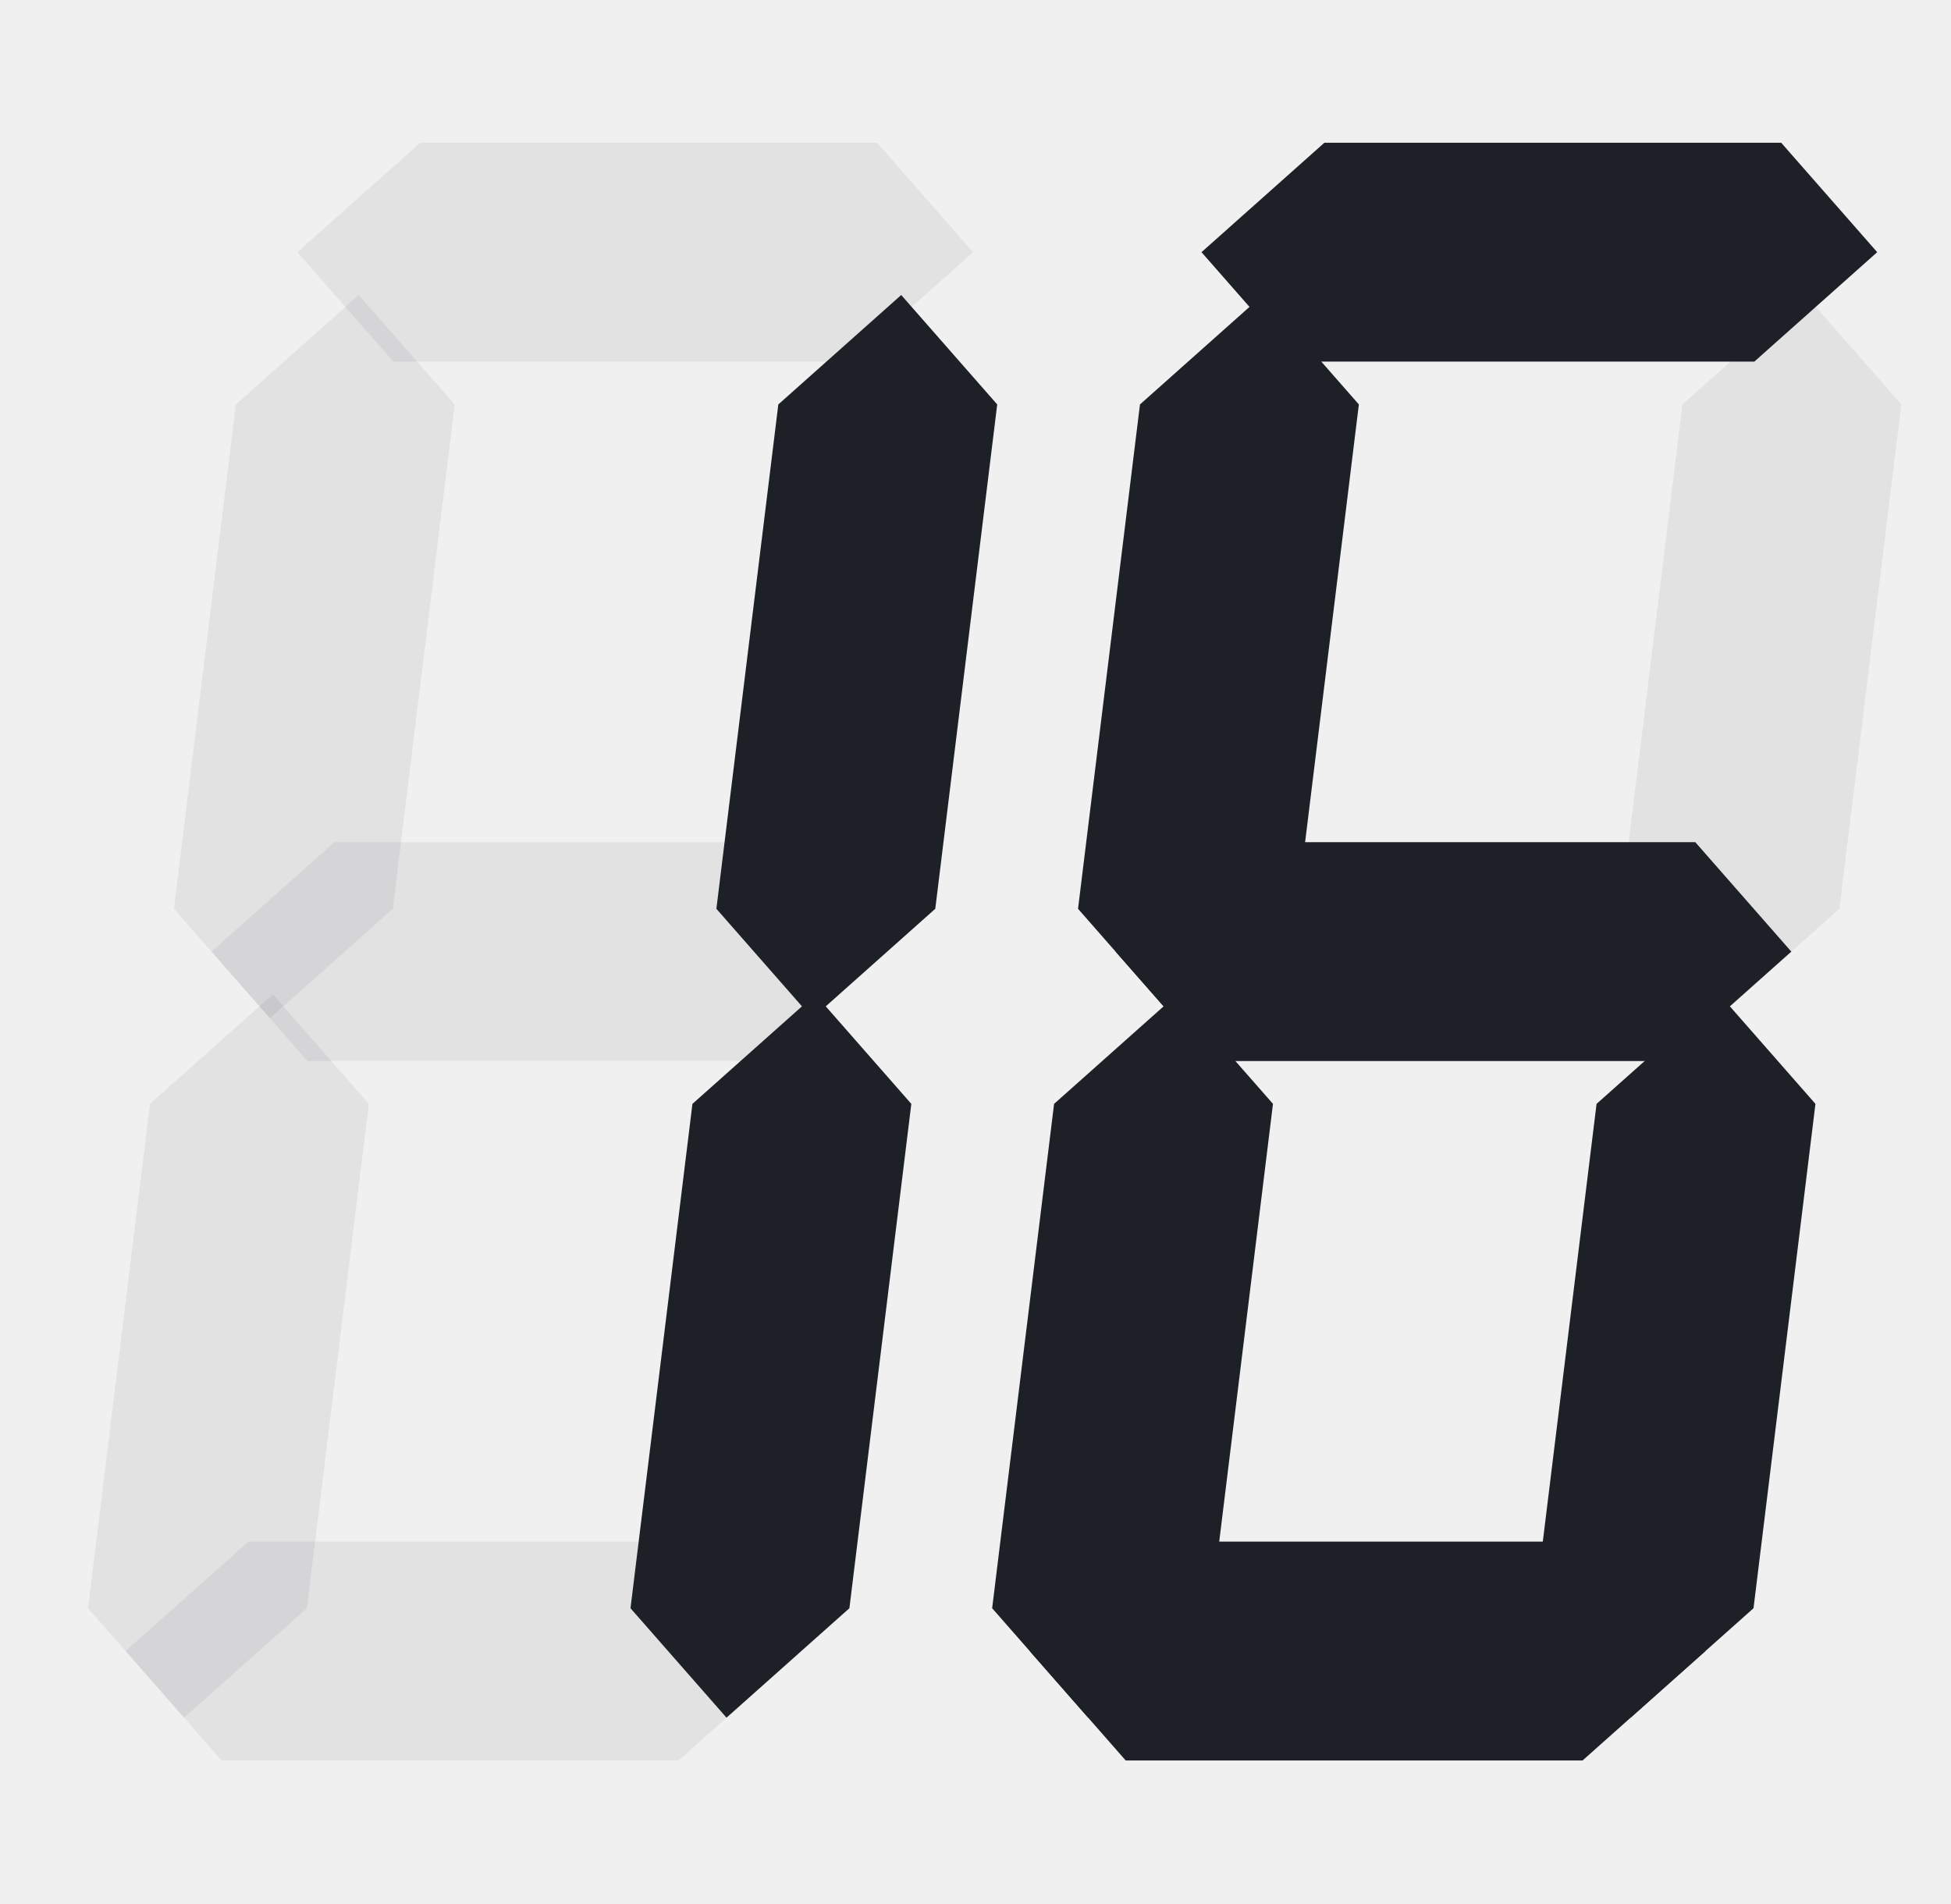
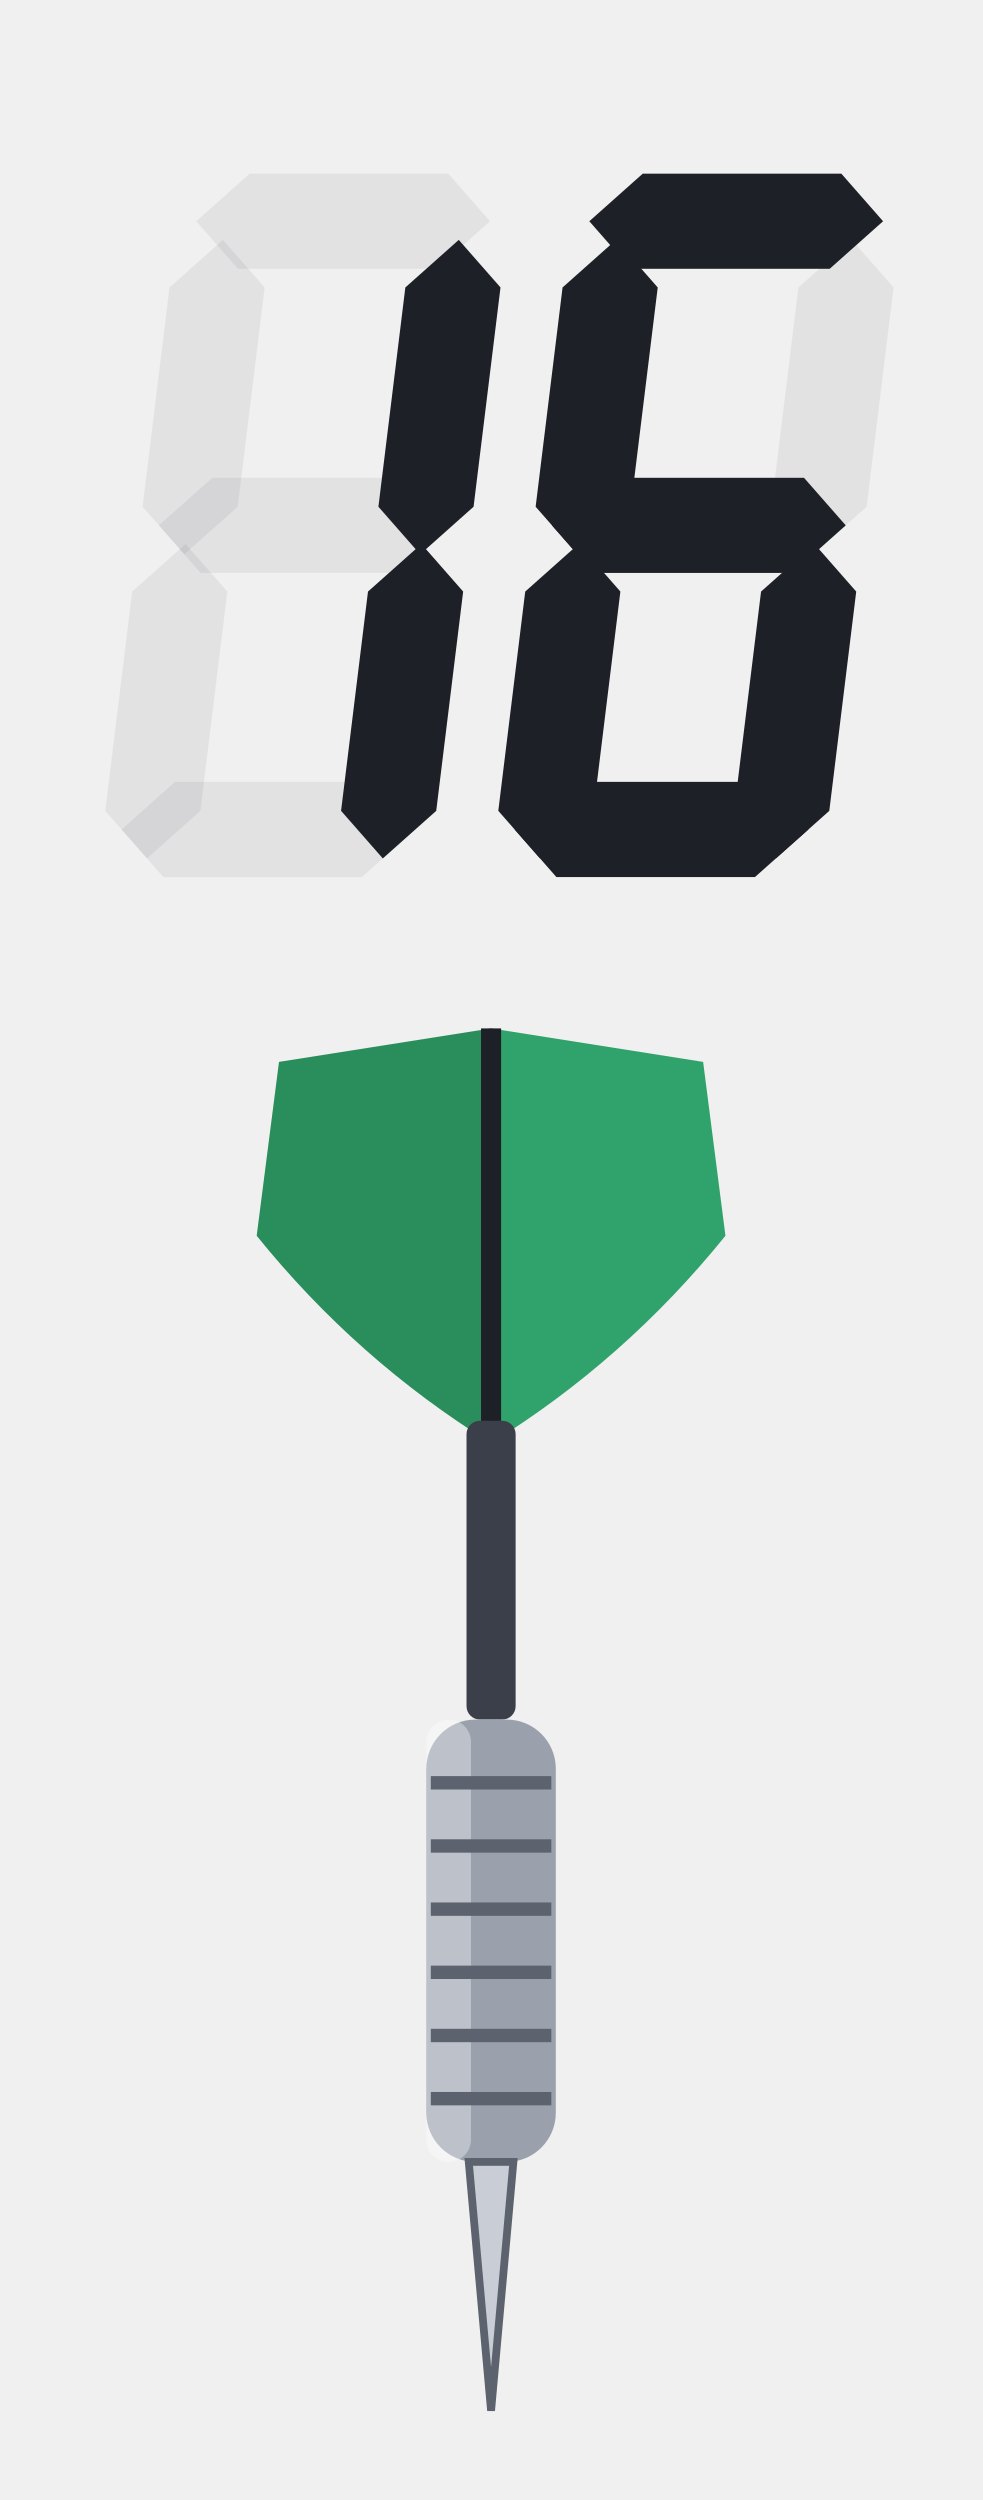
- <svg xmlns="http://www.w3.org/2000/svg" viewBox="0 0 41 40" width="164" height="160">
-   <g transform="skewX(-7) translate(3 0)">
-     <polygon points="6.20,3.00 15.80,3.00 18.10,5.30 15.80,7.60 6.20,7.60 3.90,5.30" fill="#1d2027" opacity="0.07" />
-     <polygon points="16.70,6.20 19.00,8.50 19.00,19.10 16.70,21.40 14.40,19.10 14.40,8.50" fill="#1d2027" />
-     <polygon points="16.70,20.90 19.00,23.20 19.00,33.80 16.70,36.10 14.40,33.80 14.40,23.20" fill="#1d2027" />
-     <polygon points="6.20,32.40 15.80,32.40 18.10,34.70 15.80,37.00 6.20,37.00 3.90,34.70" fill="#1d2027" opacity="0.07" />
-     <polygon points="5.30,20.90 7.60,23.20 7.60,33.80 5.30,36.10 3.00,33.80 3.00,23.20" fill="#1d2027" opacity="0.07" />
-     <polygon points="5.30,6.20 7.60,8.50 7.60,19.10 5.30,21.40 3.00,19.10 3.00,8.50" fill="#1d2027" opacity="0.07" />
-     <polygon points="6.20,17.70 15.80,17.70 18.10,20.00 15.80,22.30 6.20,22.30 3.90,20.00" fill="#1d2027" opacity="0.07" />
-     <polygon points="25.20,3.00 34.80,3.00 37.10,5.30 34.80,7.60 25.20,7.60 22.90,5.30" fill="#1d2027" />
-     <polygon points="35.70,6.20 38.00,8.50 38.00,19.10 35.70,21.40 33.40,19.10 33.40,8.50" fill="#1d2027" opacity="0.07" />
-     <polygon points="35.70,20.90 38.00,23.20 38.00,33.80 35.70,36.10 33.40,33.80 33.40,23.20" fill="#1d2027" />
-     <polygon points="25.20,32.40 34.80,32.40 37.10,34.70 34.80,37.00 25.20,37.00 22.90,34.70" fill="#1d2027" />
-     <polygon points="24.30,20.90 26.60,23.20 26.60,33.80 24.30,36.10 22.00,33.80 22.00,23.20" fill="#1d2027" />
-     <polygon points="24.30,6.20 26.60,8.50 26.60,19.10 24.30,21.40 22.00,19.10 22.00,8.50" fill="#1d2027" />
-     <polygon points="25.20,17.70 34.80,17.70 37.10,20.00 34.80,22.30 25.20,22.30 22.90,20.00" fill="#1d2027" />
+ <svg xmlns="http://www.w3.org/2000/svg" viewBox="0 0 44 112" width="176" height="448">
+   <g transform="translate(3 5) scale(0.9268)">
+     <g transform="skewX(-7) translate(3 0)">
+       <polygon points="6.20,3.00 15.80,3.00 18.10,5.30 15.80,7.60 6.20,7.60 3.90,5.30" fill="#1d2027" opacity="0.07" />
+       <polygon points="16.70,6.20 19.00,8.50 19.00,19.10 16.70,21.40 14.40,19.10 14.40,8.50" fill="#1d2027" />
+       <polygon points="16.70,20.90 19.00,23.20 19.00,33.80 16.70,36.10 14.40,33.80 14.40,23.20" fill="#1d2027" />
+       <polygon points="6.20,32.40 15.80,32.40 18.10,34.70 15.80,37.00 6.20,37.00 3.90,34.70" fill="#1d2027" opacity="0.07" />
+       <polygon points="5.30,20.90 7.60,23.20 7.60,33.80 5.30,36.10 3.00,33.80 3.00,23.20" fill="#1d2027" opacity="0.07" />
+       <polygon points="5.30,6.20 7.60,8.50 7.60,19.10 5.30,21.40 3.00,19.10 3.00,8.50" fill="#1d2027" opacity="0.07" />
+       <polygon points="6.20,17.70 15.80,17.70 18.10,20.00 15.80,22.30 6.20,22.30 3.90,20.00" fill="#1d2027" opacity="0.07" />
+       <polygon points="25.20,3.00 34.80,3.00 37.10,5.30 34.80,7.60 25.20,7.60 22.90,5.30" fill="#1d2027" />
+       <polygon points="35.70,6.20 38.00,8.50 38.00,19.10 35.70,21.40 33.40,19.10 33.40,8.50" fill="#1d2027" opacity="0.07" />
+       <polygon points="35.70,20.90 38.00,23.20 38.00,33.80 35.70,36.10 33.40,33.80 33.40,23.20" fill="#1d2027" />
+       <polygon points="25.20,32.40 34.80,32.40 37.10,34.70 34.80,37.00 25.20,37.00 22.90,34.70" fill="#1d2027" />
+       <polygon points="24.30,20.90 26.60,23.20 26.60,33.80 24.30,36.10 22.00,33.80 22.00,23.20" fill="#1d2027" />
+       <polygon points="24.30,6.20 26.60,8.50 26.60,19.10 24.30,21.40 22.00,19.10 22.00,8.50" fill="#1d2027" />
+       <polygon points="25.20,17.70 34.80,17.70 37.10,20.00 34.80,22.30 25.20,22.30 22.90,20.00" fill="#1d2027" />
+     </g>
  </g>
+   <path d="M22.0 64.651 L22.0 46.073 L31.5 47.573 L32.5 55.362 Q28.0 60.936 22.0 64.651 Z" fill="#2fa36b" />
+   <path d="M22.0 64.651 L22.0 46.073 L12.5 47.573 L11.5 55.362 Q16.0 60.936 22.0 64.651 Z" fill="#2fa36b" />
+   <path d="M22.0 64.651 L22.0 46.073 L12.5 47.573 L11.5 55.362 Q16.0 60.936 22.0 64.651 Z" fill="#000" opacity="0.14" />
+   <line x1="22.0" y1="46.073" x2="22.0" y2="64.651" stroke="#1d2027" stroke-width="0.9" />
+   <rect x="20.9" y="63.651" width="2.2" height="13.385" rx="0.6" fill="#3a3f4a" />
+   <rect x="19.1" y="77.037" width="5.8" height="19.817" rx="2.2" fill="#9aa1ad" />
+   <rect x="19.1" y="77.037" width="2" height="19.817" rx="1" fill="#ffffff" opacity="0.35" />
+   <line x1="19.3" y1="79.87" x2="24.7" y2="79.87" stroke="#5d636e" stroke-width="0.6" />
+   <line x1="19.3" y1="82.70" x2="24.7" y2="82.70" stroke="#5d636e" stroke-width="0.6" />
+   <line x1="19.3" y1="85.53" x2="24.7" y2="85.53" stroke="#5d636e" stroke-width="0.6" />
+   <line x1="19.3" y1="88.36" x2="24.7" y2="88.36" stroke="#5d636e" stroke-width="0.6" />
+   <line x1="19.3" y1="91.19" x2="24.7" y2="91.19" stroke="#5d636e" stroke-width="0.6" />
+   <line x1="19.3" y1="94.02" x2="24.7" y2="94.02" stroke="#5d636e" stroke-width="0.6" />
+   <path d="M21.0 96.853 L23.0 96.853 L22.0 108.0 Z" fill="#c9ced6" stroke="#5d636e" stroke-width="0.35" />
</svg>
